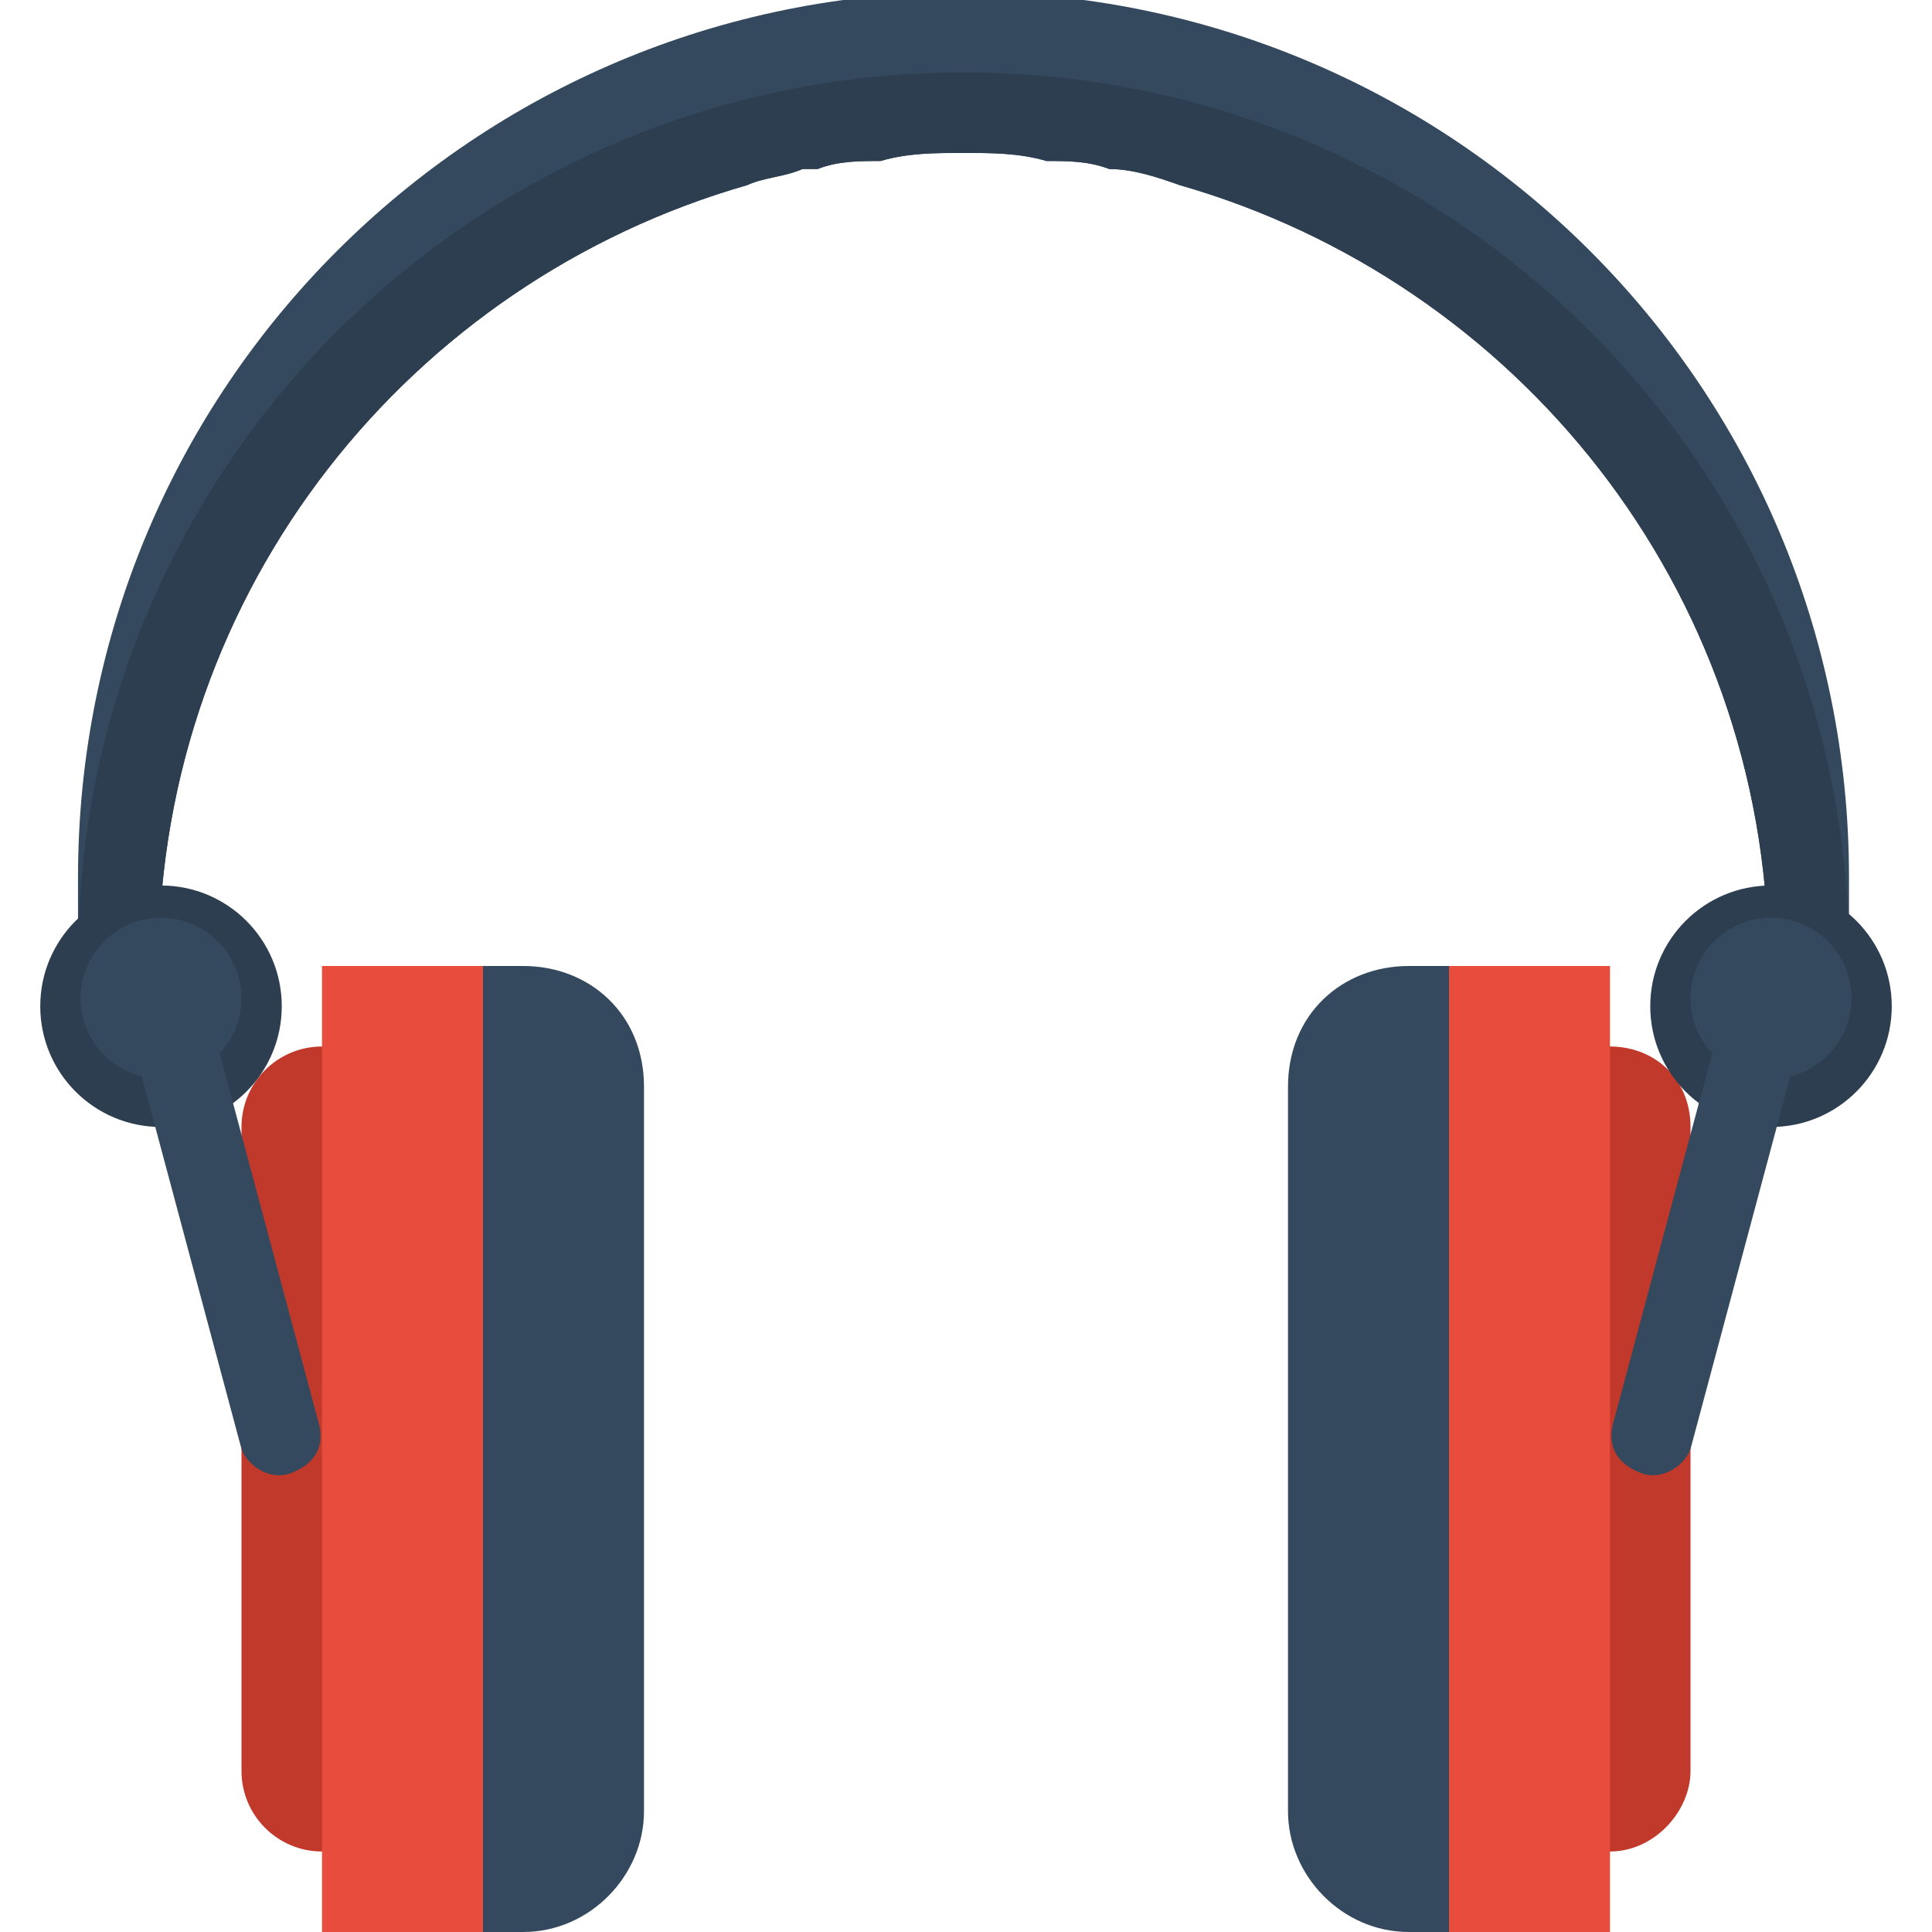
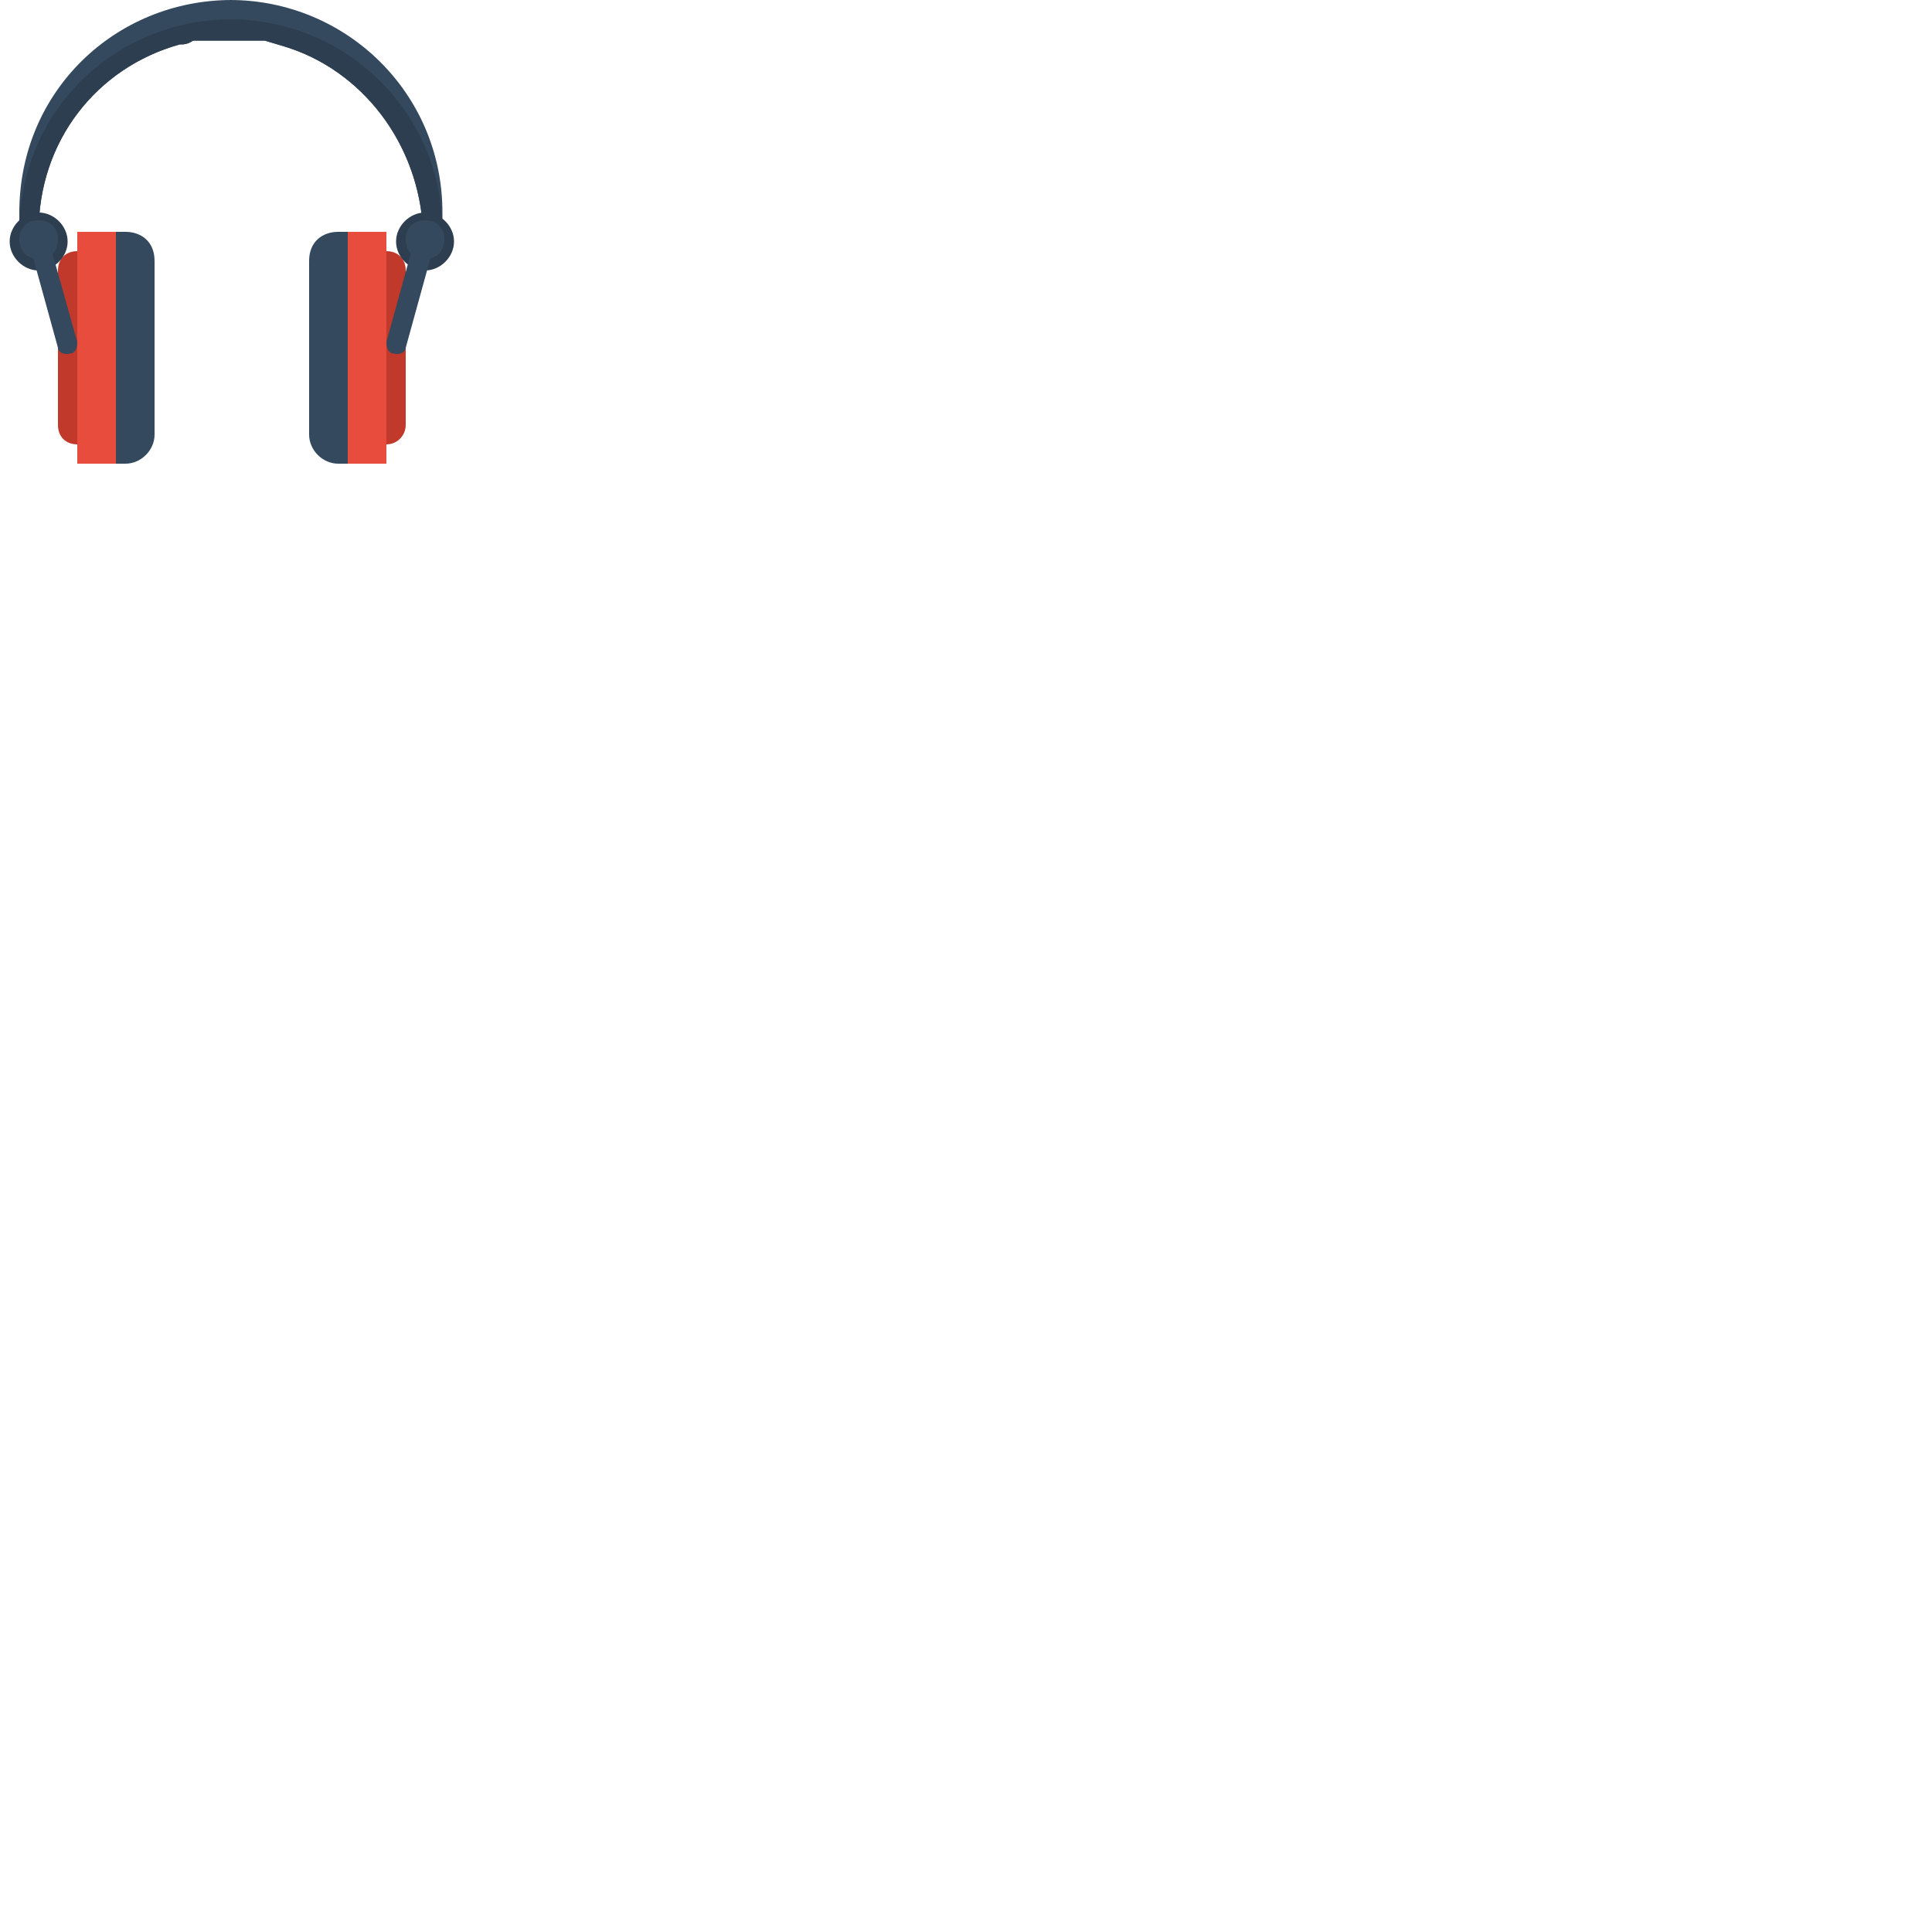
- <svg xmlns="http://www.w3.org/2000/svg" height="24" version="1.1" width="24">
-   <g transform="translate(0 -1028.4)">
-     <path d="m19 1040.4v2 8 2h-1-0.5c-0.828 0-1.5-0.7-1.5-1.5v-2-0.5-2-2-0.5-2c0-0.9 0.672-1.5 1.5-1.5h0.5 1z" fill="#34495e" />
-     <path d="m20 1041.4c0.552 0 1 0.4 1 1v2 4 2c0 0.5-0.448 1-1 1h-1v-2-6-2h1z" fill="#c0392b" />
-     <rect fill="#e74c3c" height="12" transform="scale(-1,1)" width="2" x="-20" y="1040.4" />
-     <path d="m4 13c-0.552 0-1 0.448-1 1v2 4 2c0 0.552 0.448 1 1 1h1v-2-6-2h-1z" fill="#c0392b" transform="translate(0 1028.4)" />
-     <path d="m5 1040.4v2 8 2h1 0.5c0.828 0 1.5-0.7 1.5-1.5v-2-0.5-2-2-0.5-2c0-0.9-0.672-1.5-1.5-1.5h-0.5-1z" fill="#34495e" />
-     <path d="m11.969 1028.3c-6.075 0-11 4.9-11 11l-0 1h1c0.042-4.6 3.131-8.4 7.312-9.6 0.223-0.1 0.458-0.1 0.688-0.2h0.187c0.252-0.1 0.522-0.1 0.782-0.1 0.343-0.1 0.677-0.1 1.031-0.1s0.688 0 1.031 0.1c0.271 0 0.517 0 0.781 0.1 0.293 0 0.593 0.1 0.875 0.2 4.182 1.2 7.271 5 7.313 9.6h1v-1c0-6.1-4.925-11-11-11z" fill="#34495e" />
-     <path d="m11.969 1029.3c-6.075 0-11 4.9-11 11h1c0.042-4.6 3.131-8.4 7.312-9.6 0.223-0.1 0.458-0.1 0.688-0.2h0.187c0.252-0.1 0.522-0.1 0.782-0.1 0.343-0.1 0.677-0.1 1.031-0.1s0.688 0 1.031 0.1c0.271 0 0.517 0 0.781 0.1 0.293 0 0.593 0.1 0.875 0.2 4.182 1.2 7.271 5 7.313 9.6h1c0-6.1-4.925-11-11-11z" fill="#2c3e50" />
-     <path d="m4 14c0 1.105-0.895 2-2 2s-2-0.895-2-2 0.895-2 2-2 2 0.895 2 2z" fill="#2c3e50" transform="matrix(.75 0 0 .75 .5 1030.4)" />
-     <path d="m1.447 1040.6 1.553 5.8c0.071 0.2 0.346 0.4 0.612 0.3 0.267-0.1 0.425-0.3 0.353-0.6l-1.553-5.8-0.966 0.3z" fill="#34495e" />
-     <path d="m4 14c0 1.105-0.895 2-2 2s-2-0.895-2-2 0.895-2 2-2 2 0.895 2 2z" fill="#2c3e50" transform="matrix(-.75 0 0 .75 23.5 1030.4)" />
-     <g fill="#34495e">
-       <path d="m22.553 1040.6-1.553 5.8c-0.071 0.2-0.346 0.4-0.612 0.3-0.267-0.1-0.425-0.3-0.354-0.6l1.553-5.8 0.966 0.3z" />
-       <path d="m3 13c0 0.552-0.448 1-1 1s-1-0.448-1-1 0.448-1 1-1 1 0.448 1 1z" transform="translate(0 1027.8)" />
-       <path d="m3 13c0 0.552-0.448 1-1 1s-1-0.448-1-1 0.448-1 1-1 1 0.448 1 1z" transform="translate(20 1027.8)" />
-     </g>
-     <rect fill="#e74c3c" height="12" width="2" x="4" y="1040.4" />
+ <svg xmlns="http://www.w3.org/2000/svg" width="100" height="100">
+   <path fill="#34495e" d="M19 12v12h-1.5c-.8 0-1.5-.7-1.5-1.5v-9c0-1 .7-1.5 1.5-1.5H19z" />
+   <path fill="#c0392b" d="M20 13c.6 0 1 .4 1 1v8c0 .5-.4 1-1 1h-1V13h1z" />
+   <path fill="#e74c3c" d="M20 12h-2v12h2z" />
+   <path fill="#c0392b" d="M4 13c-.6 0-1 .4-1 1v8c0 .6.4 1 1 1h1V13H4z" />
+   <path fill="#34495e" d="M5 12v12h1.5c.8 0 1.5-.7 1.5-1.5v-9c0-1-.7-1.5-1.5-1.5H5zM12 0C6 0 1 4.7 1 11v1h1c0-4.7 3-8.5 7.3-9.7.2 0 .4 0 .7-.2h3.7l1 .3c4 1.2 7 5 7.2 9.6h1v-1c0-6.2-5-11-11-11z" />
+   <path fill="#2c3e50" d="M12 1C6 1 1 5.7 1 12h1c0-4.7 3-8.5 7.3-9.7.2 0 .4 0 .7-.2h3.7l1 .3c4 1.2 7 5 7.2 9.6h1c0-6.2-5-11-11-11z" />
+   <path fill="#2c3e50" d="M3.5 12.5c0 .8-.7 1.5-1.5 1.5S.5 13.3.5 12.5 1.2 11 2 11s1.5.7 1.5 1.5z" />
+   <path fill="#34495e" d="M1.4 12.2L3 18c0 .2.3.4.6.3.3 0 .4-.3.4-.6L2.4 12l-1 .2z" />
+   <path fill="#2c3e50" d="M20.5 12.5c0 .8.7 1.5 1.5 1.5s1.5-.7 1.5-1.5S22.8 11 22 11s-1.5.7-1.5 1.5z" />
+   <g fill="#34495e">
+     <path d="M22.6 12.2L21 18c0 .2-.3.4-.6.3-.3 0-.4-.3-.4-.6l1.6-5.8 1 .2zM3 12.4c0 .6-.4 1-1 1s-1-.4-1-1 .4-1 1-1 1 .4 1 1z" />
+     <path d="M23 12.4c0 .6-.4 1-1 1s-1-.4-1-1 .4-1 1-1 1 .4 1 1z" />
  </g>
+   <path fill="#e74c3c" d="M4 12h2v12H4z" />
</svg>
